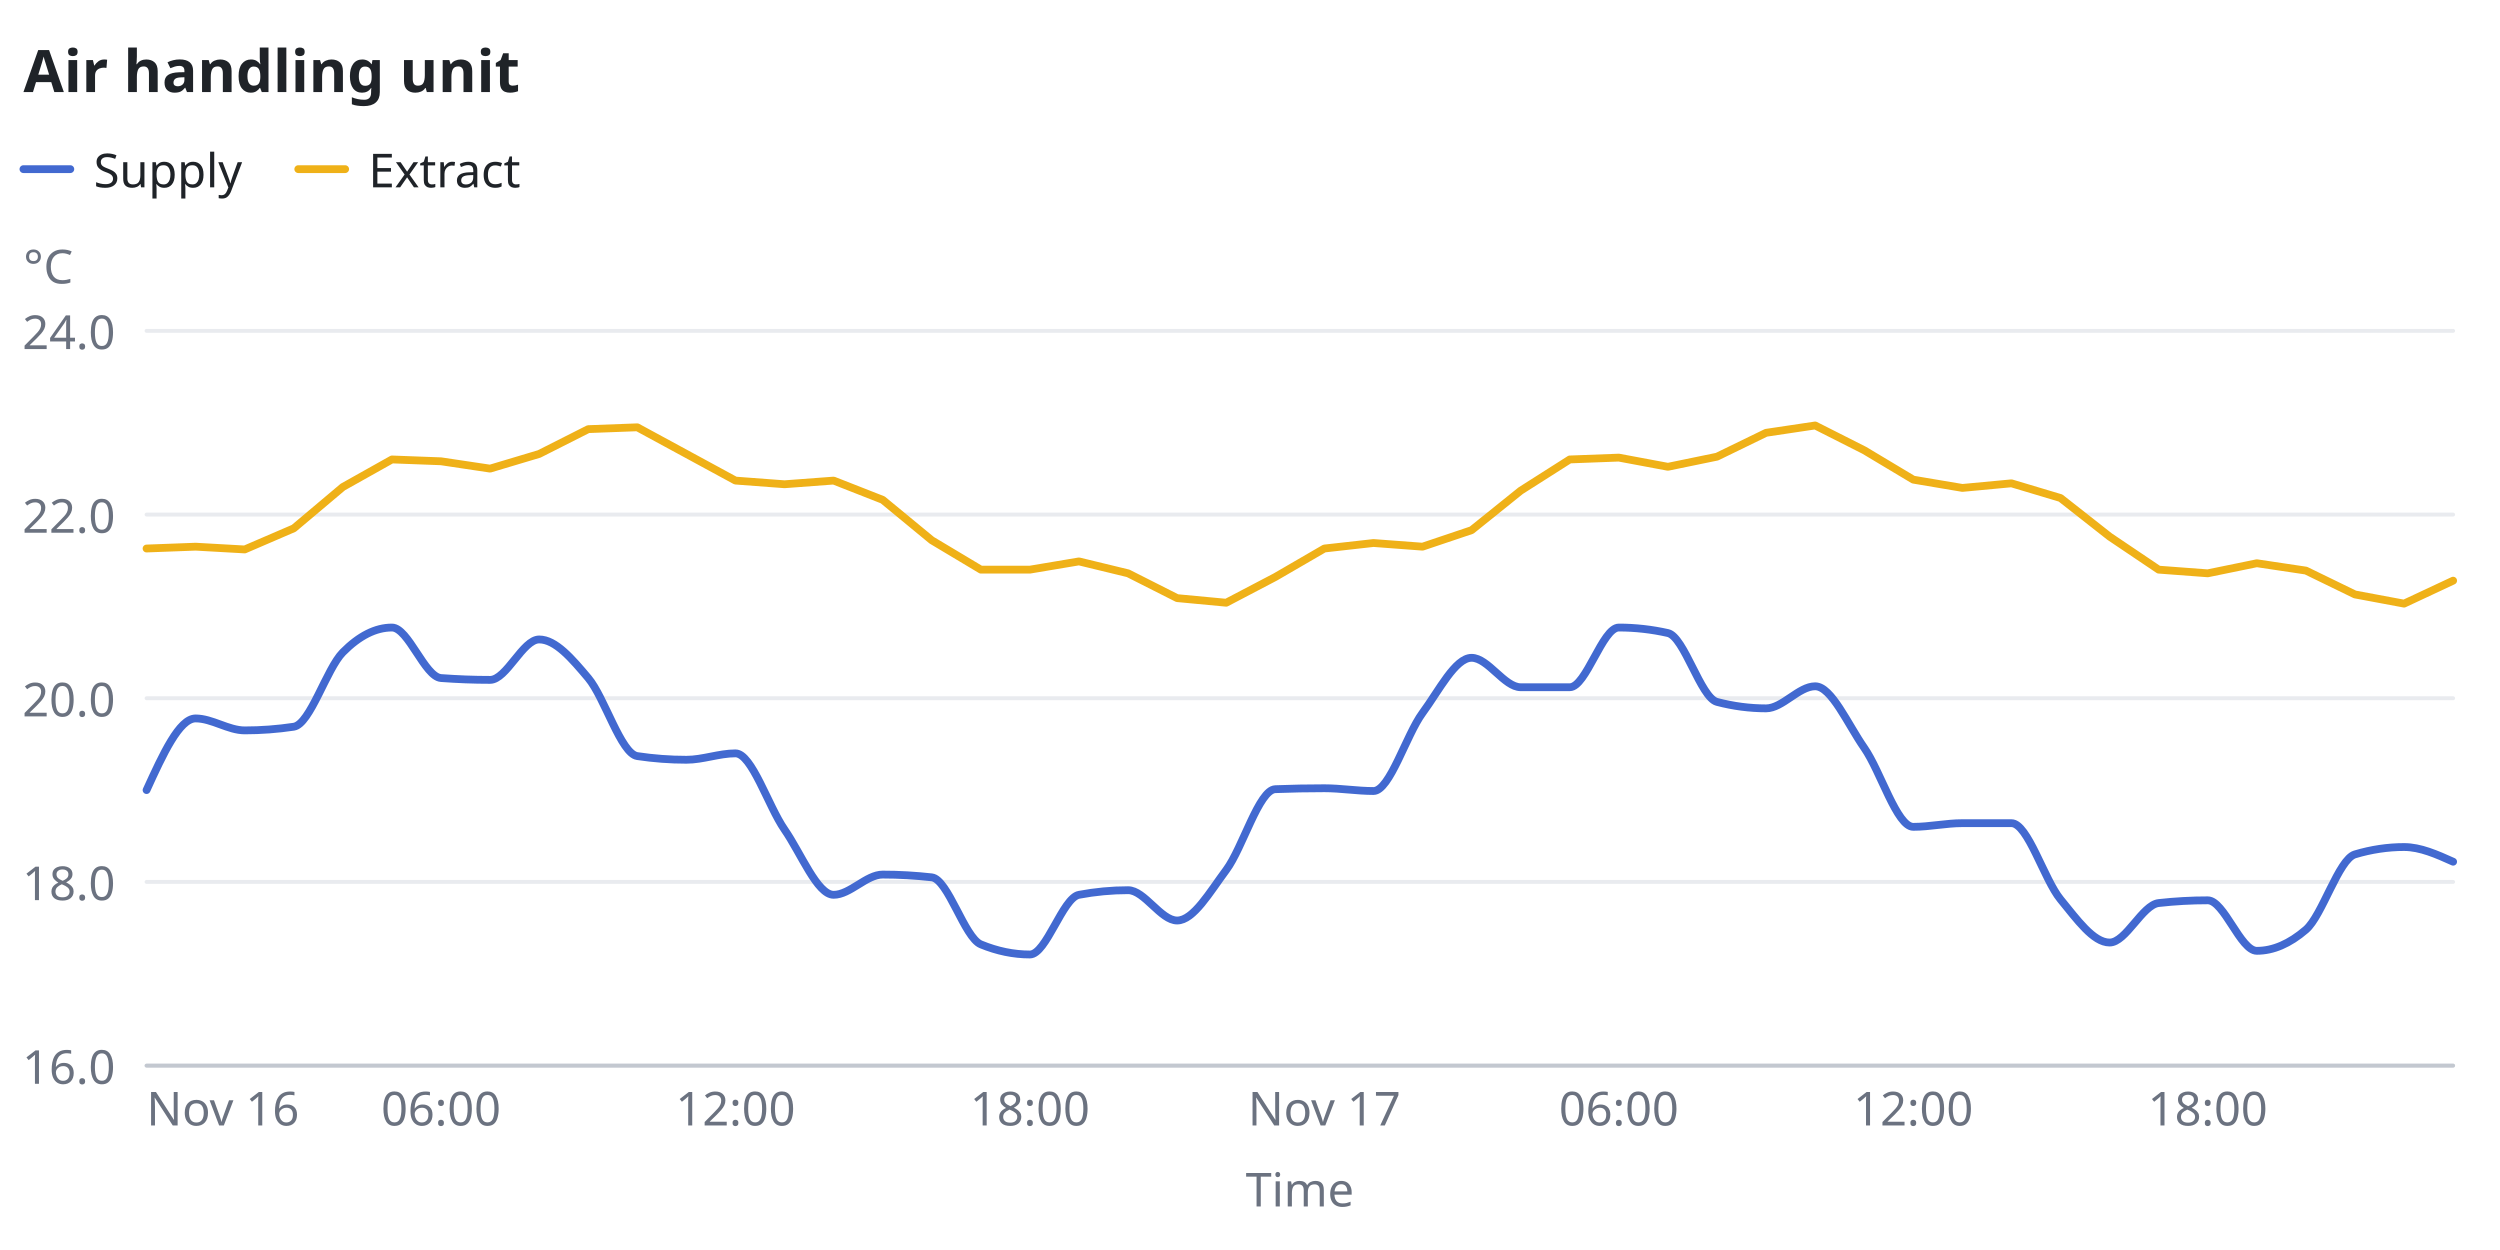
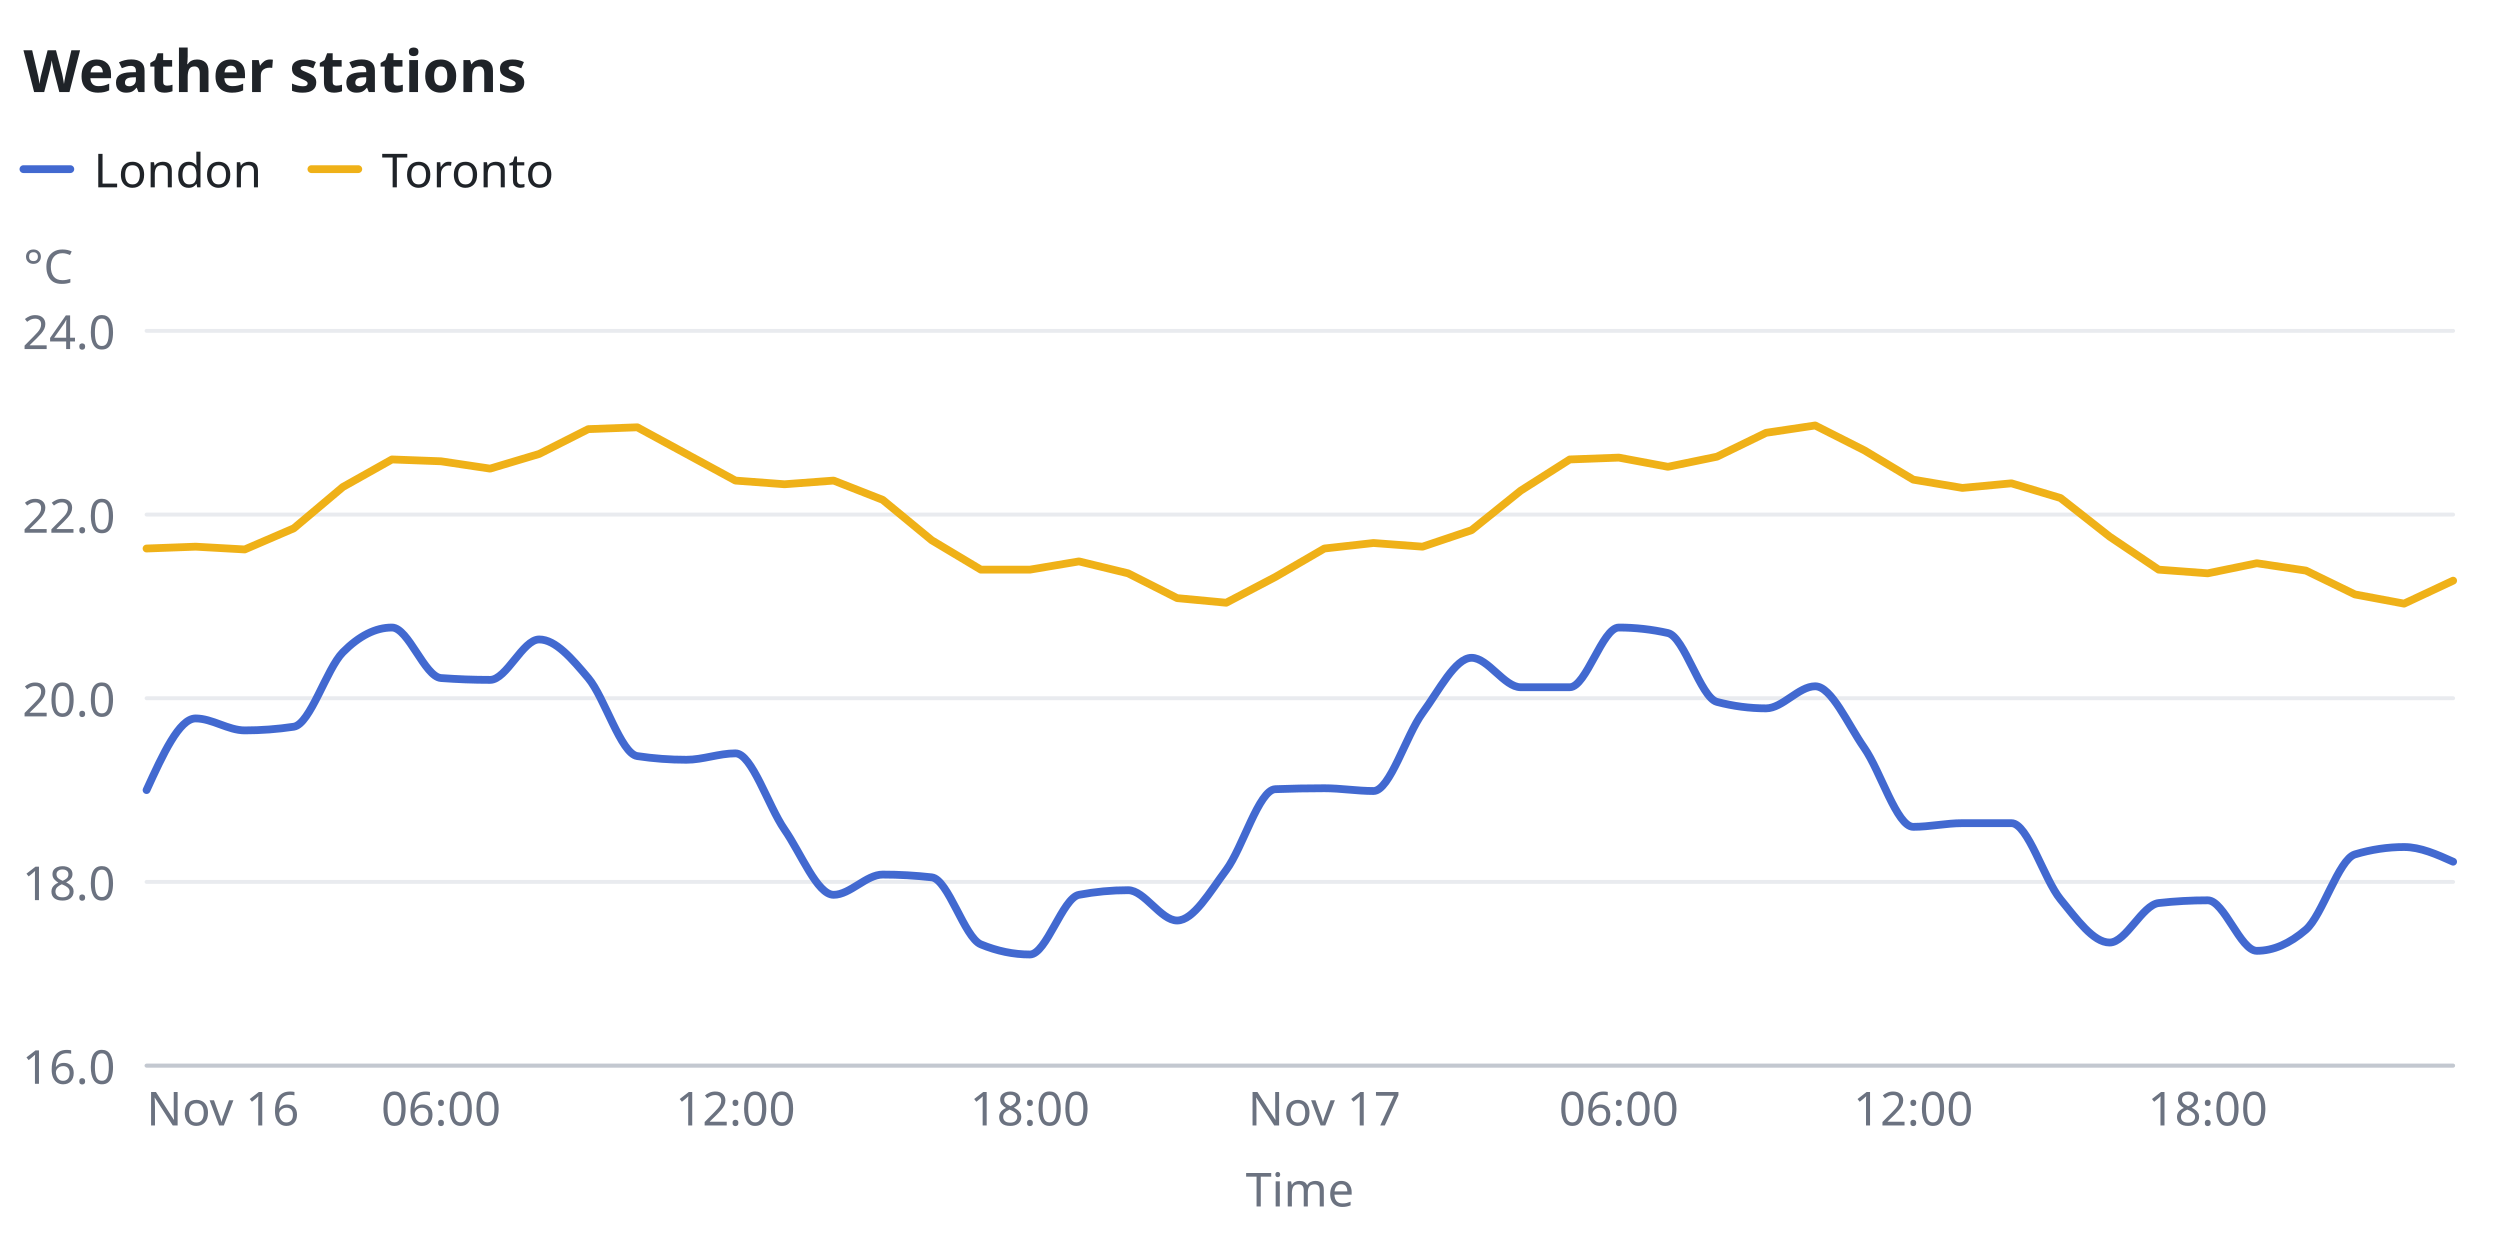
<svg xmlns="http://www.w3.org/2000/svg" width="640" height="320" viewBox="0 0 640 320" font-family="sans-serif" style="font-variant-numeric: tabular-nums" role="img">
  <rect width="100%" height="100%" fill="#ffffff" />
  <g class="rio-static">
-     <text class="rio-title" x="6" y="17.75" text-anchor="start" dominant-baseline="central" font-size="15" font-weight="600" fill="#1f2328">Air handling unit</text>
+     <text class="rio-title" x="6" y="17.75" text-anchor="start" dominant-baseline="central" font-size="15" font-weight="600" fill="#1f2328">Weather stations</text>
    <g class="rio-grid">
      <path d="M37.52 272.8 L628 272.8" fill="none" stroke="#e9ebef" stroke-width="1" stroke-linejoin="round" stroke-linecap="round" />
      <path d="M37.52 225.77 L628 225.77" fill="none" stroke="#e9ebef" stroke-width="1" stroke-linejoin="round" stroke-linecap="round" />
      <path d="M37.52 178.75 L628 178.75" fill="none" stroke="#e9ebef" stroke-width="1" stroke-linejoin="round" stroke-linecap="round" />
      <path d="M37.52 131.73 L628 131.73" fill="none" stroke="#e9ebef" stroke-width="1" stroke-linejoin="round" stroke-linecap="round" />
      <path d="M37.52 84.7 L628 84.7" fill="none" stroke="#e9ebef" stroke-width="1" stroke-linejoin="round" stroke-linecap="round" />
    </g>
    <path class="rio-baseline" d="M37.52 272.8 L628 272.8" fill="none" stroke="#c3c8d0" stroke-width="1" stroke-linejoin="round" stroke-linecap="round" />
    <g class="rio-axis-y">
      <text x="29.52" y="272.8" text-anchor="end" dominant-baseline="central" font-size="12" fill="#6b7280">16.0</text>
      <text x="29.52" y="225.77" text-anchor="end" dominant-baseline="central" font-size="12" fill="#6b7280">18.0</text>
      <text x="29.52" y="178.75" text-anchor="end" dominant-baseline="central" font-size="12" fill="#6b7280">20.0</text>
      <text x="29.52" y="131.73" text-anchor="end" dominant-baseline="central" font-size="12" fill="#6b7280">22.0</text>
      <text x="29.52" y="84.7" text-anchor="end" dominant-baseline="central" font-size="12" fill="#6b7280">24.0</text>
    </g>
    <g class="rio-axis-x">
      <text x="37.52" y="278.8" text-anchor="start" dominant-baseline="hanging" font-size="12" fill="#6b7280">Nov 16</text>
      <text x="112.9" y="278.8" text-anchor="middle" dominant-baseline="hanging" font-size="12" fill="#6b7280">06:00</text>
      <text x="188.28" y="278.8" text-anchor="middle" dominant-baseline="hanging" font-size="12" fill="#6b7280">12:00</text>
      <text x="263.66" y="278.8" text-anchor="middle" dominant-baseline="hanging" font-size="12" fill="#6b7280">18:00</text>
      <text x="339.04" y="278.8" text-anchor="middle" dominant-baseline="hanging" font-size="12" fill="#6b7280">Nov 17</text>
      <text x="414.42" y="278.8" text-anchor="middle" dominant-baseline="hanging" font-size="12" fill="#6b7280">06:00</text>
      <text x="489.8" y="278.8" text-anchor="middle" dominant-baseline="hanging" font-size="12" fill="#6b7280">12:00</text>
      <text x="565.18" y="278.8" text-anchor="middle" dominant-baseline="hanging" font-size="12" fill="#6b7280">18:00</text>
    </g>
    <text class="rio-axis-title" x="332.76" y="304.2" text-anchor="middle" dominant-baseline="central" font-size="12" font-weight="500" fill="#6b7280">Time</text>
    <text class="rio-axis-title" x="6" y="67.9" text-anchor="start" dominant-baseline="central" font-size="12" font-weight="500" fill="#6b7280">°C</text>
    <g class="rio-legend">
      <g class="rio-legend-item">
-         <rect class="rio-legend-hit" x="3" y="33.5" width="60.36" height="19.6" rx="3" fill="transparent" />
+         <rect class="rio-legend-hit" x="3" y="33.5" width="63.72" height="19.6" rx="3" fill="transparent" />
        <path class="rio-swatch rio-swatch-line" d="M6 43.3 L18 43.3" fill="#4269d0" stroke="#4269d0" stroke-width="2" stroke-linejoin="round" stroke-linecap="round" />
-         <text x="24" y="43.3" text-anchor="start" dominant-baseline="central" font-size="12" fill="#1f2328">Supply</text>
+         <text x="24" y="43.3" text-anchor="start" dominant-baseline="central" font-size="12" fill="#1f2328">London</text>
      </g>
      <g class="rio-legend-item">
-         <rect class="rio-legend-hit" x="73.36" y="33.5" width="63.96" height="19.6" rx="3" fill="transparent" />
-         <path class="rio-swatch rio-swatch-line" d="M76.36 43.3 L88.36 43.3" fill="#efb118" stroke="#efb118" stroke-width="2" stroke-linejoin="round" stroke-linecap="round" />
-         <text x="94.36" y="43.3" text-anchor="start" dominant-baseline="central" font-size="12" fill="#1f2328">Extract</text>
+         <rect class="rio-legend-hit" x="76.72" y="33.5" width="66" height="19.6" rx="3" fill="transparent" />
+         <path class="rio-swatch rio-swatch-line" d="M79.72 43.3 L91.72 43.3" fill="#efb118" stroke="#efb118" stroke-width="2" stroke-linejoin="round" stroke-linecap="round" />
+         <text x="97.72" y="43.3" text-anchor="start" dominant-baseline="central" font-size="12" fill="#1f2328">Toronto</text>
      </g>
    </g>
  </g>
  <g class="rio-series-layer">
    <clipPath id="rio-clip-0">
      <rect x="35.52" y="82.7" width="594.48" height="192.1" />
    </clipPath>
    <g class="rio-plot" clip-path="url(#rio-clip-0)">
      <g class="rio-series rio-series-line">
        <path class="rio-line" d="M37.52 202.26 C41.71 193.09 45.9 183.92 50.08 183.92 C54.27 183.92 58.46 186.98 62.65 186.98 C66.83 186.98 71.02 186.67 75.21 186.04 C79.4 185.41 83.59 171.23 87.77 166.99 C91.96 162.76 96.15 160.65 100.34 160.65 C104.52 160.65 108.71 173.26 112.9 173.58 C117.09 173.89 121.28 174.05 125.46 174.05 C129.65 174.05 133.84 163.7 138.03 163.7 C142.22 163.7 146.4 168.6 150.59 173.58 C154.78 178.55 158.97 192.94 163.15 193.56 C167.34 194.19 171.53 194.5 175.72 194.5 C179.91 194.5 184.09 192.86 188.28 192.86 C192.47 192.86 196.66 206.34 200.84 212.37 C205.03 218.41 209.22 229.07 213.41 229.07 C217.6 229.07 221.78 223.89 225.97 223.89 C230.16 223.89 234.35 224.13 238.53 224.6 C242.72 225.07 246.91 240.04 251.1 241.76 C255.29 243.49 259.47 244.35 263.66 244.35 C267.85 244.35 272.04 229.85 276.22 229.07 C280.41 228.28 284.6 227.89 288.79 227.89 C292.98 227.89 297.16 235.65 301.35 235.65 C305.54 235.65 309.73 228.32 313.91 222.72 C318.1 217.11 322.29 202.18 326.48 202.03 C330.67 201.87 334.85 201.79 339.04 201.79 C343.23 201.79 347.42 202.5 351.61 202.5 C355.79 202.5 359.98 188.19 364.17 182.51 C368.36 176.83 372.54 168.4 376.73 168.4 C380.92 168.4 385.11 175.93 389.3 175.93 C393.48 175.93 397.67 175.93 401.86 175.93 C406.05 175.93 410.23 160.65 414.42 160.65 C418.61 160.65 422.8 161.12 426.99 162.06 C431.17 163 435.36 178.59 439.55 179.69 C443.74 180.79 447.92 181.34 452.11 181.34 C456.3 181.34 460.49 175.69 464.68 175.69 C468.86 175.69 473.05 185.45 477.24 191.45 C481.43 197.44 485.61 211.67 489.8 211.67 C493.99 211.67 498.18 210.73 502.37 210.73 C506.55 210.73 510.74 210.73 514.93 210.73 C519.12 210.73 523.3 225.15 527.49 230.24 C531.68 235.34 535.87 241.29 540.06 241.29 C544.24 241.29 548.43 231.65 552.62 231.18 C556.81 230.71 561 230.48 565.18 230.48 C569.37 230.48 573.56 243.41 577.75 243.41 C581.93 243.41 586.12 241.61 590.31 238 C594.5 234.4 598.69 219.98 602.87 218.72 C607.06 217.47 611.25 216.84 615.44 216.84 C619.62 216.84 623.81 218.72 628 220.6" fill="none" stroke="#4269d0" stroke-width="2" stroke-linejoin="round" stroke-linecap="round" />
      </g>
      <g class="rio-series rio-series-line">
        <path class="rio-line" d="M37.52 140.42 L50.08 139.95 L62.65 140.66 L75.21 135.25 L87.77 124.67 L100.34 117.62 L112.9 118.09 L125.46 119.97 L138.03 116.21 L150.59 109.86 L163.15 109.39 L175.72 116.21 L188.28 123.03 L200.84 123.97 L213.41 123.03 L225.97 127.96 L238.53 138.31 L251.1 145.83 L263.66 145.83 L276.22 143.72 L288.79 146.77 L301.35 153.12 L313.91 154.3 L326.48 147.71 L339.04 140.42 L351.61 139.01 L364.17 139.95 L376.73 135.72 L389.3 125.61 L401.86 117.62 L414.42 117.15 L426.99 119.5 L439.55 116.91 L452.11 110.8 L464.68 108.92 L477.24 115.27 L489.8 122.79 L502.37 124.91 L514.93 123.73 L527.49 127.49 L540.06 137.37 L552.62 145.83 L565.18 146.77 L577.75 144.19 L590.31 146.07 L602.87 152.18 L615.44 154.53 L628 148.65" fill="none" stroke="#efb118" stroke-width="2" stroke-linejoin="round" stroke-linecap="round" />
      </g>
    </g>
    <g class="rio-labels" />
  </g>
  <g class="rio-overlay" />
</svg>
